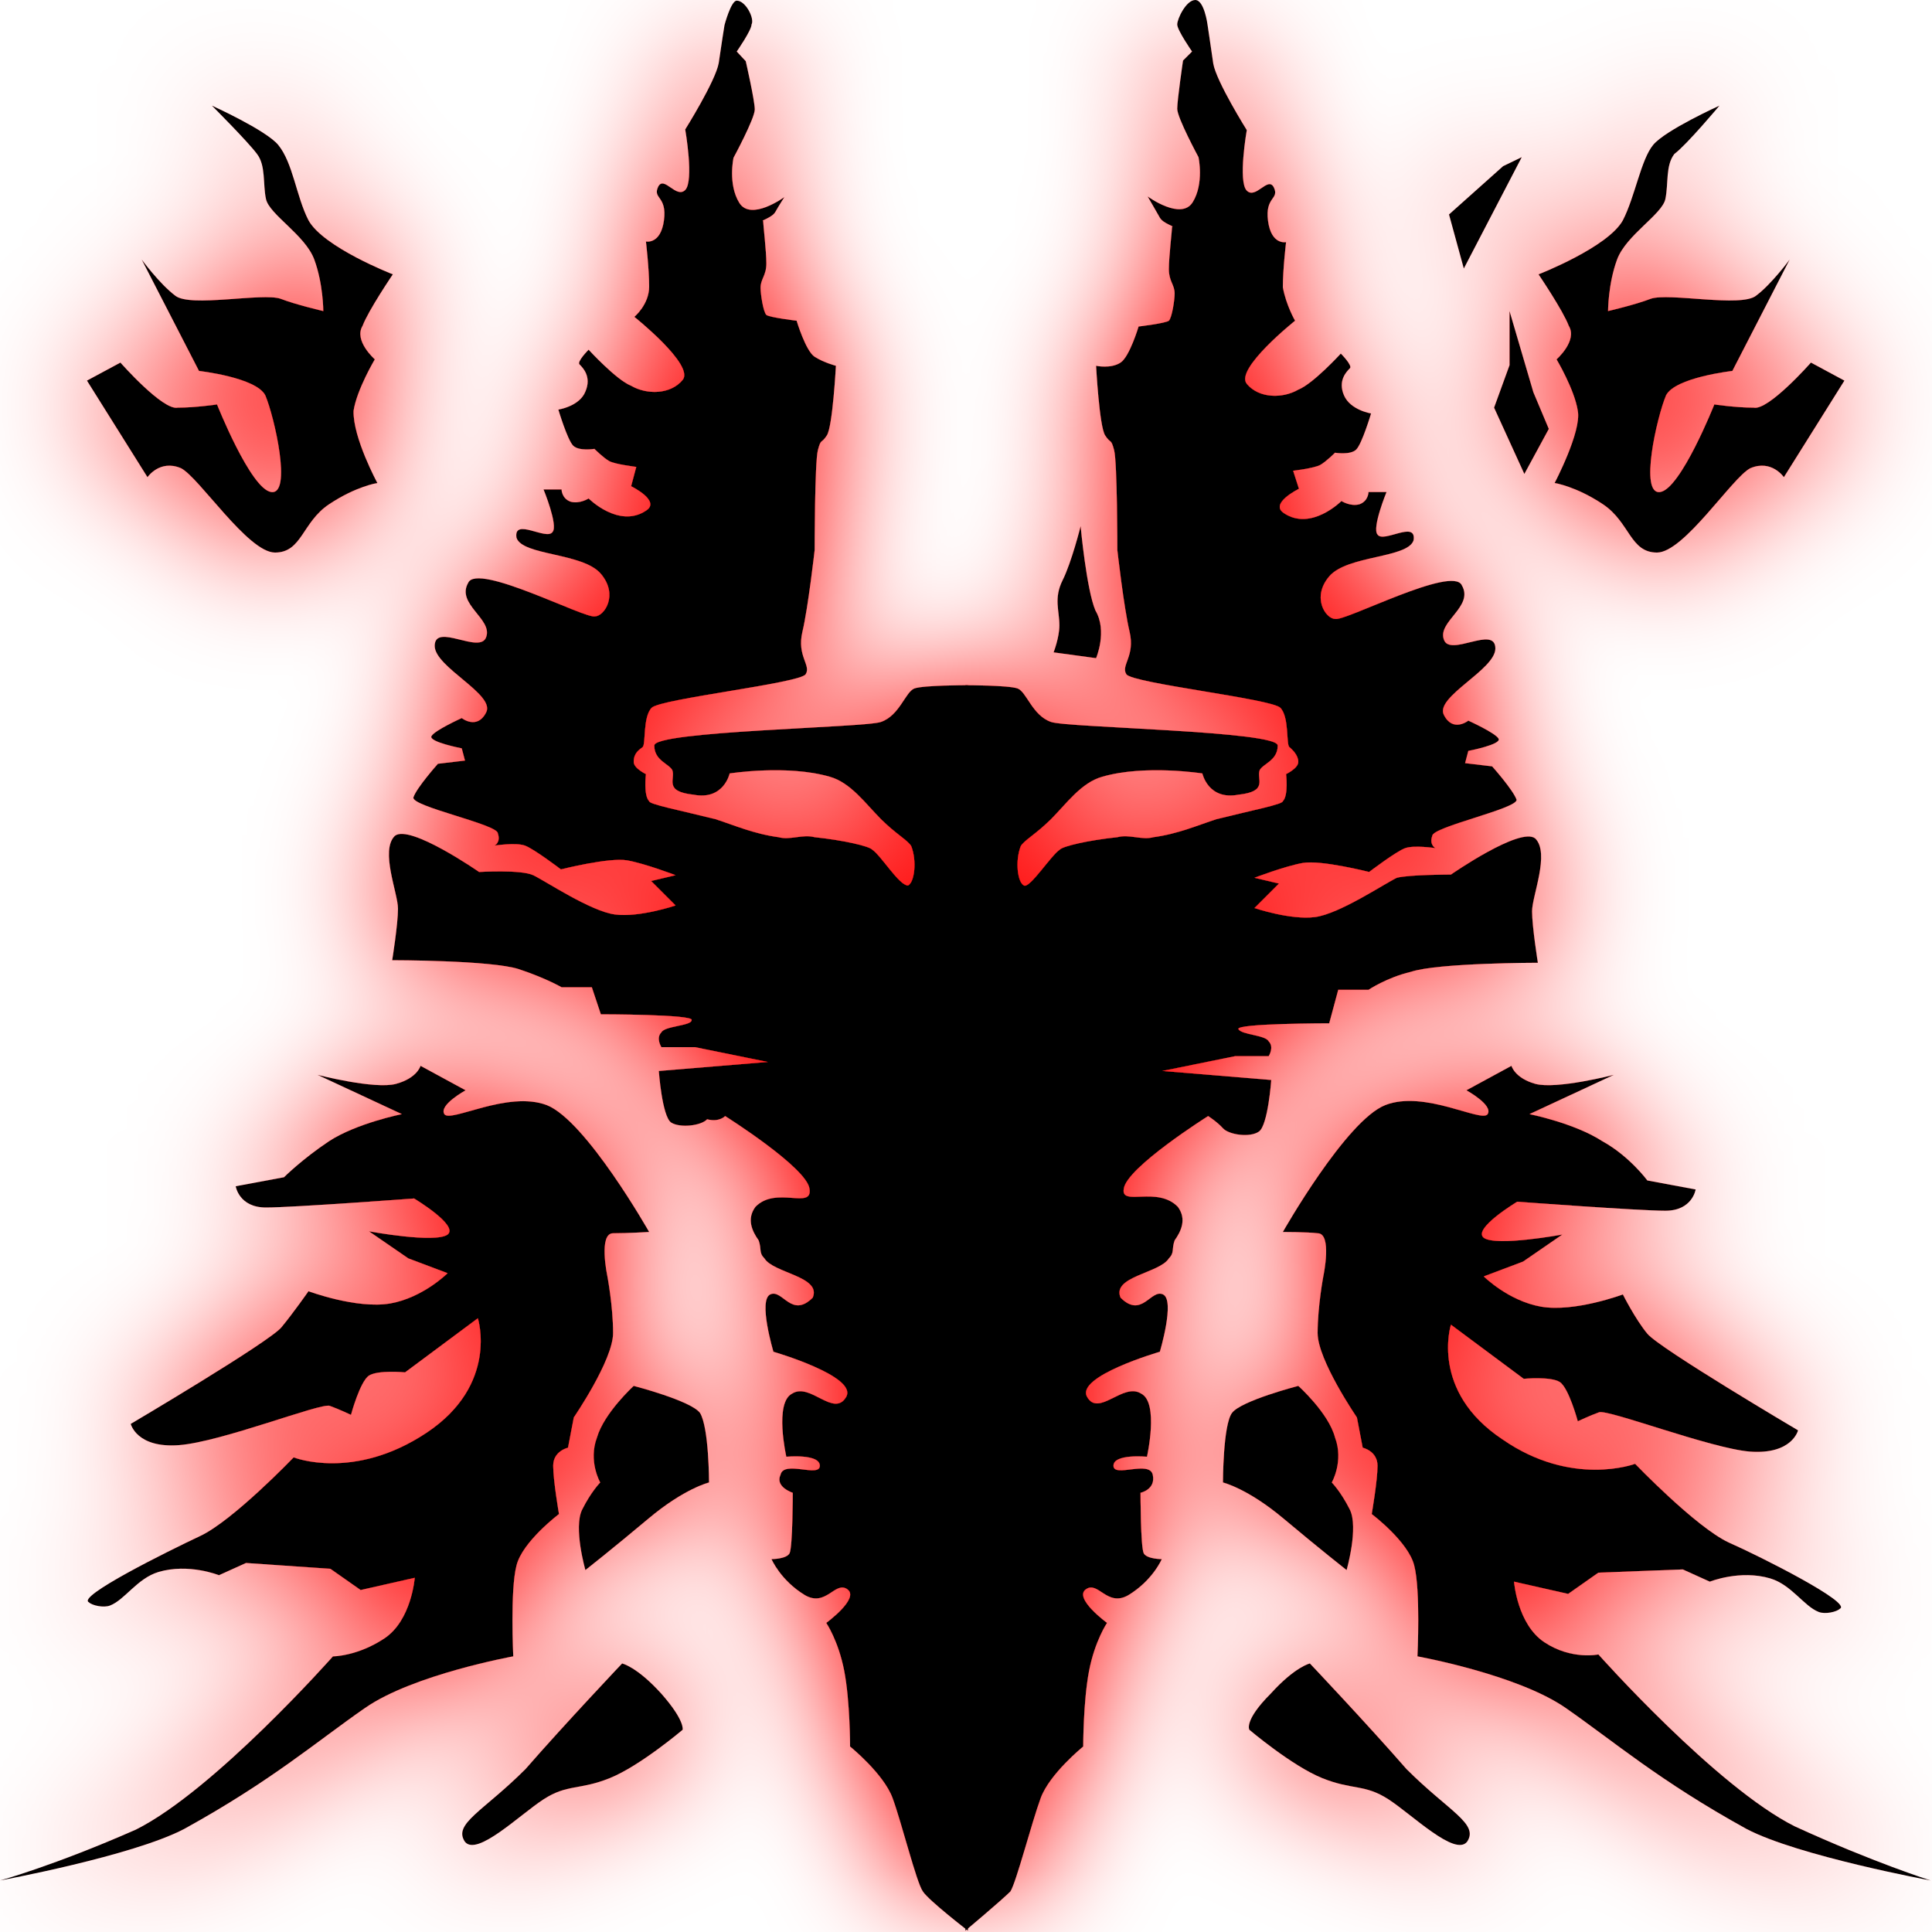
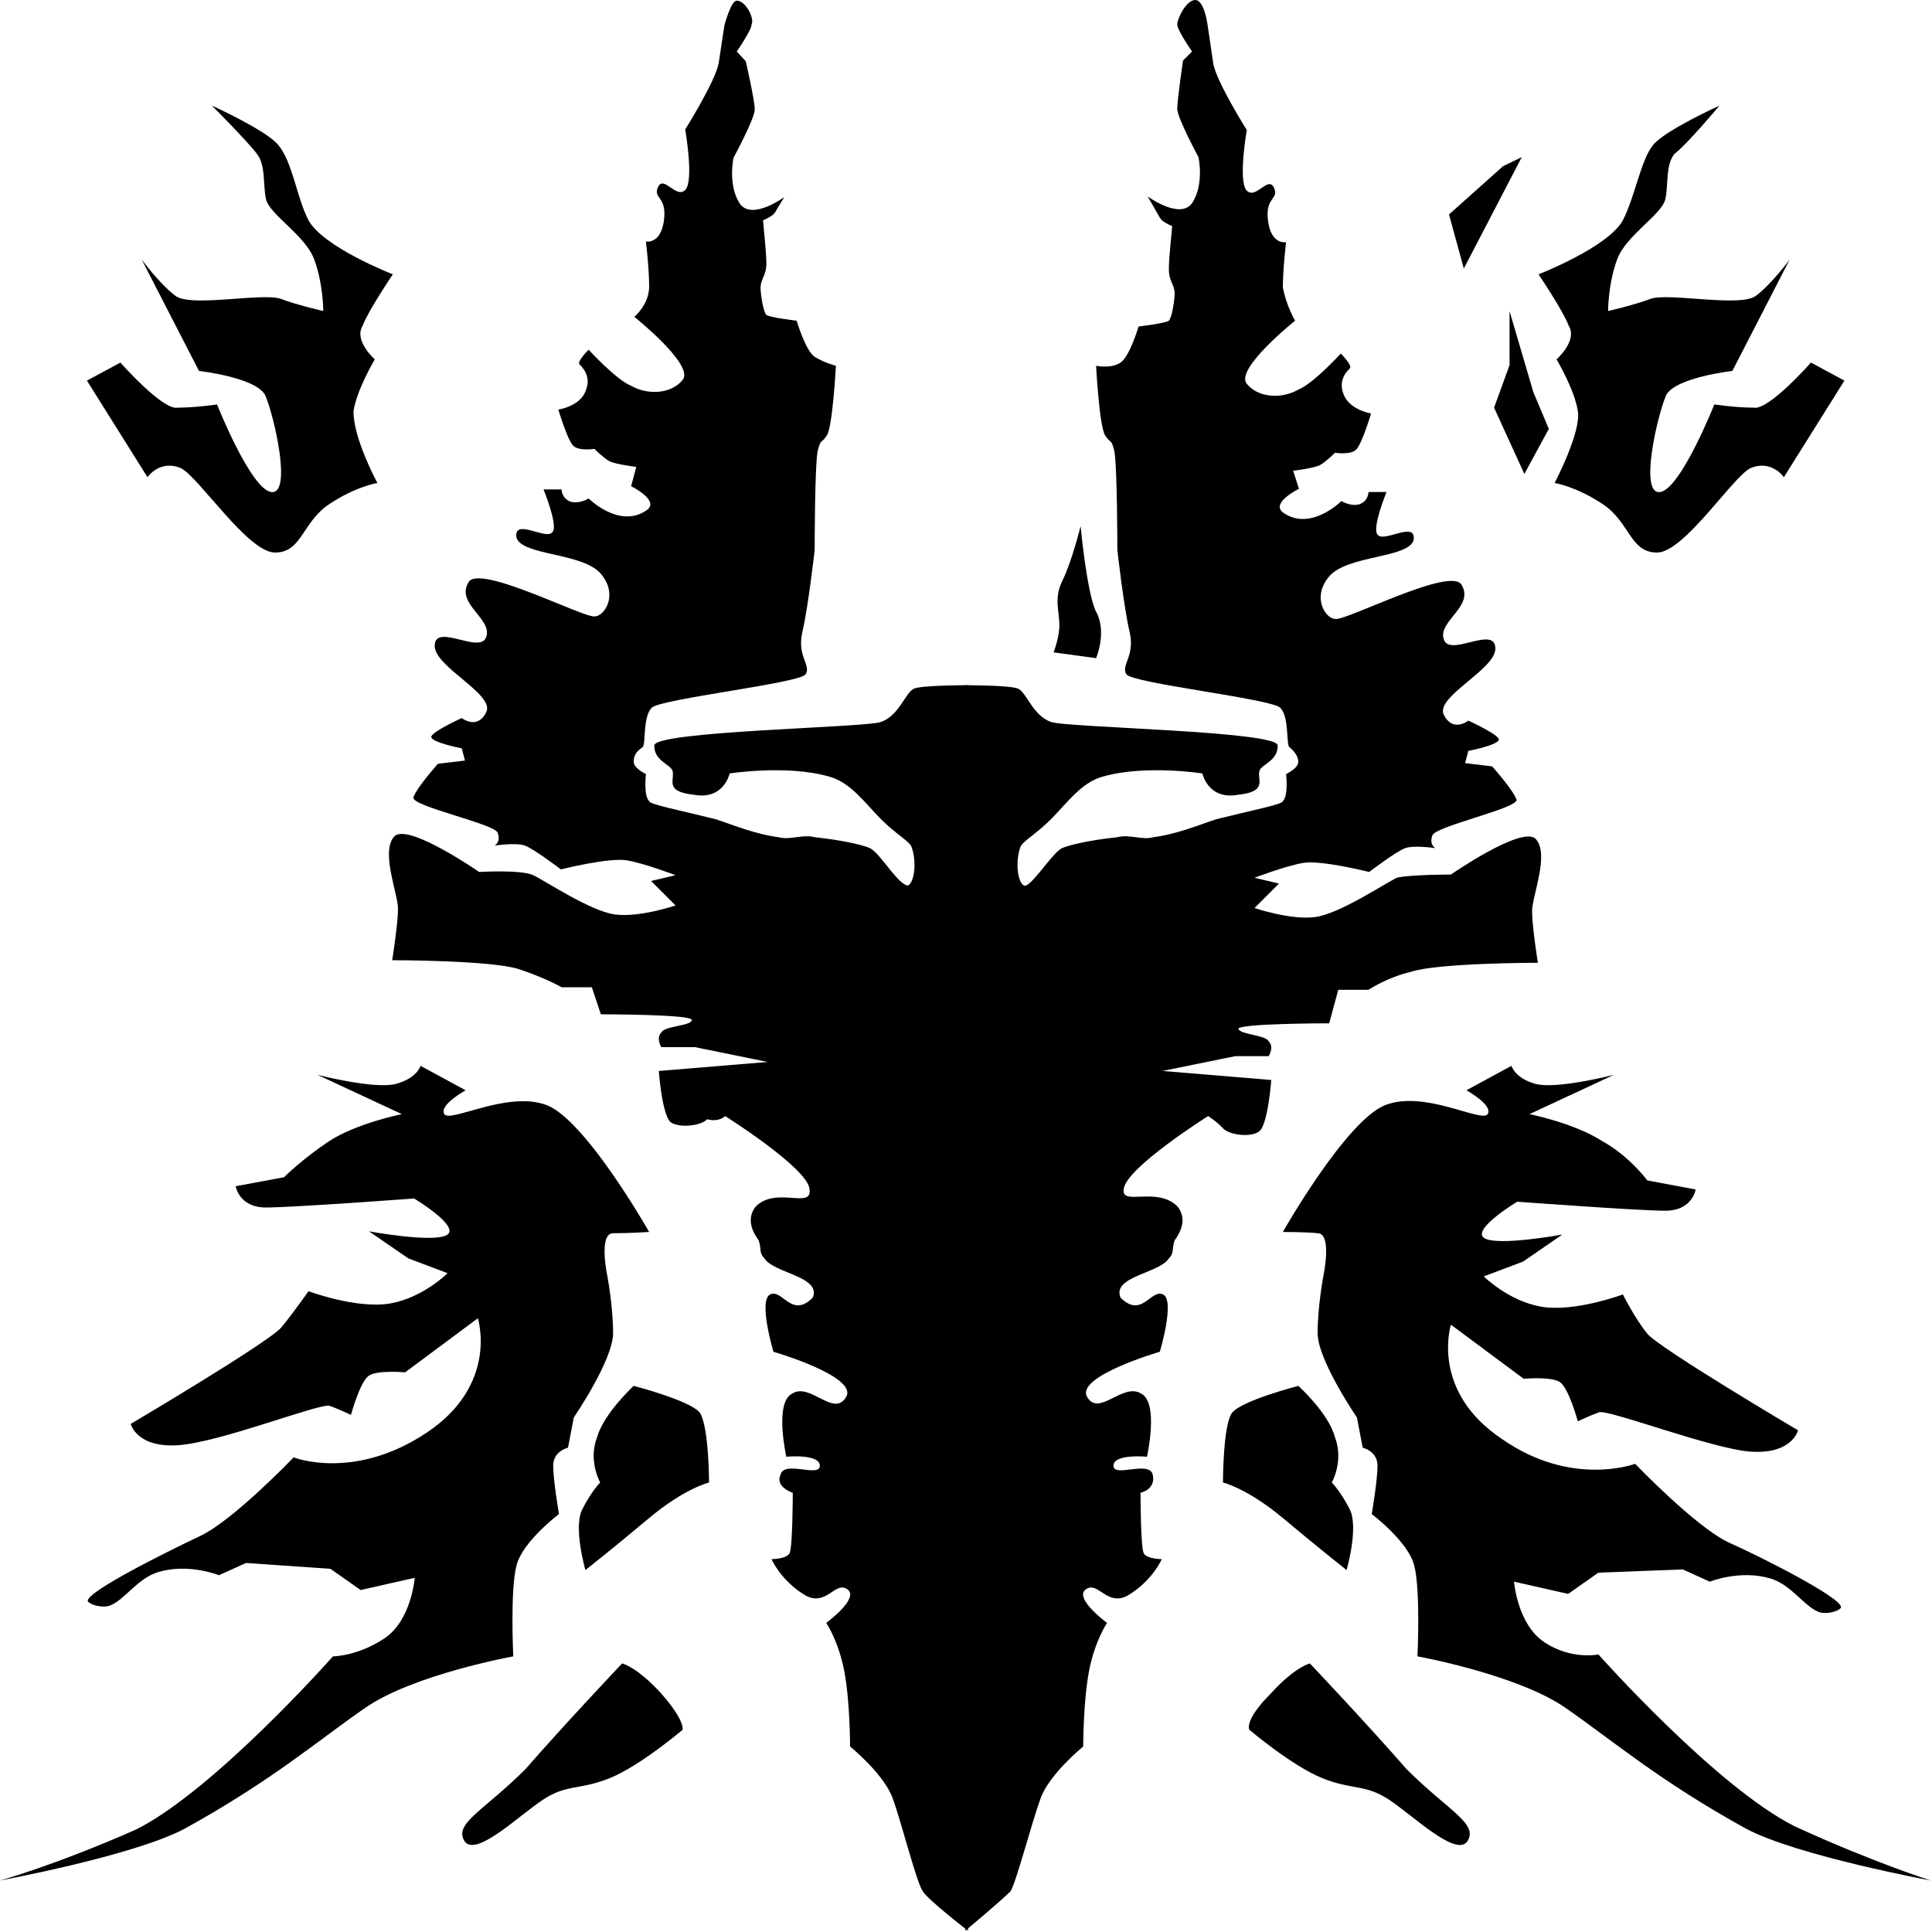
- <svg xmlns="http://www.w3.org/2000/svg" fill="black" filter="drop-shadow(0 0 10px red)" class="dire" viewBox="0 0 300 300">
+ <svg xmlns="http://www.w3.org/2000/svg" class="dire" viewBox="0 0 300 300">
  <path d="M150,106.4c0,0,6.6,0,8,0.5c1.4,0.5,2.3,4.2,5.2,5.2c2.3,0.9,35.6,1.4,35.2,3.7c0,2.3-2.3,2.8-2.8,3.8   c-0.5,1.4,1.4,3.3-3.3,3.8c-4.7,0.9-5.6-3.3-5.6-3.3s-8.9-1.4-15.5,0.5c-3.3,0.9-5.6,4.2-8,6.6c-2.3,2.3-4.2,3.3-4.7,4.2   c-0.9,2.3-0.5,5.6,0.5,6.1c0.9,0.5,4.2-4.7,5.6-5.6c0.5-0.5,4.2-1.4,8.9-1.9c1.9-0.5,3.8,0.5,5.6,0c3.8-0.5,7-1.9,9.8-2.8   c5.6-1.4,10.3-2.3,10.3-2.8c0.9-0.9,0.5-4.2,0.5-4.2s1.9-0.9,1.9-1.9s-0.9-1.9-1.4-2.3c-0.5-0.5,0-4.7-1.4-6.1   c-1.4-1.4-23-3.8-23.9-5.2c-0.9-1.4,1.4-2.8,0.5-6.6c-0.9-3.8-1.9-12.7-1.9-12.7s0-13.6-0.5-15.5c-0.5-1.9-0.5-0.9-1.4-2.3   c-0.9-1.4-1.4-10.8-1.4-10.8s2.3,0.5,3.8-0.5c1.4-0.9,2.8-5.6,2.8-5.6s4.2-0.5,4.7-0.9c0.5-0.5,0.9-3.3,0.9-4.2   c0-1.4-0.9-1.9-0.9-3.8c0-1.9,0.5-6.1,0.5-6.6c0.5,0-1.4-0.5-1.9-1.4c-0.5-0.9-1.9-3.3-1.9-3.3s5.2,3.8,7,0.9s0.9-7,0.9-7   s-3.3-6.1-3.3-7.5s0.9-7.5,0.9-7.5l1.4-1.4c0,0-2.3-3.3-2.3-4.2c0-0.9,1.4-3.8,2.8-3.8c1.4,0,1.9,3.8,1.9,3.8s0.5,3.3,0.9,6.1   c0.5,2.8,5.2,10.3,5.2,10.3s-1.4,8,0,9.4c1.4,1.4,3.3-2.3,4.2-0.5c0.9,1.9-1.4,1.4-0.9,5.2s2.8,3.3,2.8,3.3s-0.5,4.2-0.5,7   c0.5,2.8,1.9,5.2,1.9,5.2s-9.4,7.5-7.5,9.8c1.9,2.3,5.6,2.3,8,0.9c2.3-0.9,6.6-5.6,6.6-5.6s1.9,1.9,1.4,2.3   c-0.5,0.5-1.9,1.9-0.9,4.2s4.2,2.8,4.2,2.8s-1.4,4.7-2.3,5.6c-0.9,0.9-3.3,0.5-3.3,0.5s-1.4,1.4-2.3,1.9c-0.9,0.5-4.2,0.9-4.2,0.9   l0.9,2.8c0,0-4.7,2.3-2.3,3.8c4.2,2.8,8.9-1.9,8.9-1.9s1.4,0.9,2.8,0.5c1.4-0.5,1.4-1.9,1.4-1.9h2.8c0,0-2.3,5.6-1.4,6.6   c0.9,1.4,6.1-2.3,5.6,0.9c-0.9,2.8-10.3,2.3-13.1,5.6c-2.8,3.3-0.5,6.6,0.9,6.6c1.4,0.5,18.3-8.4,19.7-5.2c1.9,3.3-3.8,5.6-2.8,8.4   c0.9,2.8,8-2.3,8,1.4c0,3.3-9.4,7.5-8,10.3c1.4,2.8,3.8,0.9,3.8,0.9s4.2,1.9,4.7,2.8c0.5,0.9-4.7,1.9-4.7,1.9l-0.5,1.9l4.2,0.5   c0,0,3.3,3.7,3.8,5.2c0,1.4-13.1,4.2-13.1,5.6c-0.5,1.4,0.5,1.9,0.5,1.9s-3.3-0.5-4.7,0c-1.4,0.5-5.6,3.7-5.6,3.7   s-7.5-1.9-10.3-1.4c-2.8,0.5-7.5,2.3-7.5,2.3l3.8,0.9l-3.8,3.8c0,0,5.6,1.9,9.4,1.4c3.8-0.5,10.8-5.2,12.7-6.1   c1.9-0.5,8.4-0.5,8.4-0.5s10.8-7.5,13.1-5.6c2.3,2.3-0.5,8.9-0.5,11.3s0.9,8,0.9,8s-15.5,0-19.7,1.4c-3.8,0.9-6.6,2.8-6.6,2.8h-4.7   l-1.4,5.2c0,0-14.5,0-14.1,0.9c0.5,0.9,4.2,0.9,4.7,1.9c0.9,0.9,0,2.3,0,2.3h-5.2l-11.3,2.3l16.9,1.4c0,0-0.5,7-1.9,8   s-4.7,0.5-5.6-0.5s-2.3-1.9-2.3-1.9s-12.7,8-13.1,11.3c-0.5,2.8,5.2-0.5,8.4,2.8c1.4,1.9,0.5,3.8-0.5,5.2c-0.5,1.4,0,1.9-0.9,2.8   c-1.4,2.3-8.9,2.8-7.5,6.1c3.3,3.3,4.7-1.4,6.6-0.5c1.9,0.9-0.5,8.9-0.5,8.9s-13.1,3.8-11.3,7s5.6-2.3,8.4-0.5   c2.8,1.4,0.9,9.8,0.9,9.8s-5.2-0.5-5.2,1.4s5.6-0.9,6.1,1.4c0.5,2.3-1.9,2.8-1.9,2.8s0,8.4,0.5,9.4c0.5,0.9,2.8,0.9,2.8,0.9   s-1.4,3.3-5.2,5.6c-3.3,1.9-4.7-2.3-6.6-0.9s3.3,5.2,3.3,5.2s-1.9,2.8-2.8,7.5c-0.9,4.7-0.9,11.7-0.9,11.7s-5.2,4.2-6.6,8   c-1.4,3.8-3.8,13.1-4.7,14.5c-1.4,1.4-7,6.1-7,6.1V106.4z" />
  <path d="M170.2,102.2l-6.6-0.9c0,0,0.9-2.3,0.9-4.2c0-2.3-0.9-4.2,0.5-7c1.4-2.8,2.8-8.4,2.8-8.4s0.9,9.8,2.3,13.1   C172,98,170.2,102.2,170.2,102.2z" />
  <path d="M201.6,215.2c0,0-8.9,2.3-10.3,4.2c-1.4,1.9-1.4,10.8-1.4,10.8s3.8,0.9,9.4,5.6s9.8,8,9.8,8s1.9-6.6,0.5-9.4   c-1.4-2.8-2.8-4.2-2.8-4.2s1.9-3.3,0.5-7C206.3,219.4,201.6,215.2,201.6,215.2z" />
  <path d="M203.4,258.3c0,0-2.3,0.5-6.1,4.7c-4.2,4.2-3.3,5.6-3.3,5.6s6.6,5.6,11.3,7.5s6.6,0.9,10.3,3.3   s10.3,8.9,12.2,6.6c1.9-2.8-2.8-4.7-9.4-11.3C212.3,267.7,203.4,258.3,203.4,258.3z" />
  <path d="M199.2,191.3c0,0,9.8-17.3,15.9-19.7s15,2.8,15.9,1.4c0.9-1.4-3.3-3.7-3.3-3.7l7-3.8c0,0,0.5,1.9,3.7,2.8   c3.3,0.9,12.2-1.4,12.2-1.4l-13.1,6.1c0,0,7,1.4,11.3,4.2c4.2,2.3,7,6.1,7,6.1l7.5,1.4c0,0-0.5,3.3-4.7,3.3s-23-1.4-23-1.4   s-7,4.2-5.2,5.6c1.9,1.4,12.2-0.5,12.2-0.5l-6.1,4.2l-6.1,2.3c0,0,3.8,3.8,8.9,4.7c5.2,0.9,12.7-1.9,12.7-1.9s1.9,3.8,3.8,6.1   c1.9,2.3,23.4,15,23.4,15s-0.9,3.8-7.5,3.3c-6.1-0.5-22-6.6-23.4-6.1c-1.4,0.5-3.3,1.4-3.3,1.4s-1.4-5.2-2.8-6.1   c-1.4-0.9-5.6-0.5-5.6-0.5l-11.3-8.4c0,0-3.3,10.3,8,17.8c10.8,7.5,20.6,3.8,20.6,3.8s9.4,9.8,14.5,12.2   c5.2,2.3,19.2,9.4,17.3,10.3c-0.5,0.5-2.3,0.9-3.3,0.5c-2.3-0.9-4.2-4.2-7.5-5.2c-4.7-1.4-9.4,0.5-9.4,0.5l-4.2-1.9l-13.1,0.5   l-4.7,3.3l-8.4-1.9c0,0,0.5,6.6,4.7,9.4c4.2,2.8,8.4,1.9,8.4,1.9s18.3,20.6,30.5,26.7c12.2,5.6,21.1,8.4,21.1,8.4s-20.6-3.8-28.6-8   c-13.6-7.5-20.6-13.6-28.1-18.8c-7.5-5.2-23-8-23-8s0.5-10.3-0.5-14.1c-0.9-3.7-6.6-8-6.6-8s0.9-5.2,0.9-7.5s-2.3-2.8-2.3-2.8   l-0.9-4.7c0,0-6.1-8.9-6.1-13.1c0-4.2,0.9-8.9,0.9-8.9s1.4-6.6-0.9-6.6C203,191.3,199.2,191.3,199.2,191.3z" />
  <path d="M241.4,75c0,0,3.3,0.5,7.5,3.3c4.2,2.8,4.2,7.5,8.4,7.5c4.2,0,11.7-11.7,14.5-13.1c3.3-1.4,5.2,1.4,5.2,1.4   l9.4-15l-5.2-2.8c0,0-6.6,7.5-8.9,7c-2.8,0-6.1-0.5-6.1-0.5s-5.2,13.1-8.4,13.6c-3.3,0.5-0.5-11.7,0.9-15   c1.4-2.8,10.3-3.8,10.3-3.8l8.9-17.3c0,0-2.8,3.8-5.2,5.6c-2.3,1.9-13.6-0.5-16.4,0.5c-2.3,0.9-6.6,1.9-6.6,1.9s0-4.2,1.4-8   c1.4-3.8,7-7,7.5-9.4s0-5.2,1.4-7c1.9-1.4,7-7.5,7-7.5s-8.4,3.8-10.3,6.1c-1.9,2.3-2.8,8-4.7,11.7c-2.3,4.2-13.1,8.4-13.1,8.4   s3.8,5.6,4.7,8c1.4,2.3-1.9,5.2-1.9,5.2s2.8,4.7,3.3,8C245.6,67,241.4,75,241.4,75z" />
  <polygon points="236.7,73.6 240.5,66.6 238.1,60.9 234.4,48.3 234.4,56.7 232,63.3" />
  <polygon points="227.3,41.7 236.3,24.4 233.4,25.8 225,33.3" />
  <path d="M150,106.4c0,0-6.6,0-8,0.5c-1.4,0.5-2.3,4.2-5.2,5.2c-2.3,0.9-35.6,1.4-35.2,3.7c0,2.3,2.3,2.8,2.8,3.8   c0.5,1.4-1.4,3.3,3.3,3.8c4.7,0.9,5.6-3.3,5.6-3.3s8.9-1.4,15.5,0.5c3.3,0.9,5.6,4.2,8,6.6c2.3,2.3,4.2,3.3,4.7,4.2   c0.9,2.3,0.5,5.6-0.5,6.1c-1.4,0-4.2-4.7-5.6-5.6c-0.5-0.5-4.2-1.4-8.9-1.9c-1.9-0.5-3.8,0.5-5.6,0c-3.8-0.5-7-1.9-9.8-2.8   c-5.6-1.4-10.3-2.3-10.3-2.8c-0.9-0.9-0.5-4.2-0.5-4.2s-1.9-0.9-1.9-1.9c0-1.4,0.9-1.9,1.4-2.3c0.5-0.5,0-4.7,1.4-6.1   c1.4-1.4,23-3.8,23.9-5.2c0.9-1.4-1.4-2.8-0.5-6.6c0.9-3.8,1.9-12.7,1.9-12.7s0-13.6,0.5-15.5s0.5-0.9,1.4-2.3s1.4-10.8,1.4-10.8   s-1.9-0.5-3.3-1.4s-2.8-5.6-2.8-5.6s-4.2-0.5-4.7-0.9c-0.5-0.5-0.9-3.3-0.9-4.2c0-1.4,0.9-1.9,0.9-3.8c0-1.9-0.5-6.1-0.5-6.6   c-0.5,0,1.4-0.5,1.9-1.4c0.5-0.9,1.4-2.3,1.4-2.3s-5.2,3.8-7,0.9s-0.9-7-0.9-7s3.3-6.1,3.3-7.5s-1.4-7.5-1.4-7.5L114.4,8   c0,0,2.3-3.3,2.3-4.2c0.5-0.9-0.9-3.7-2.3-3.7c-0.9,0-1.9,3.8-1.9,3.8S112,7,111.6,9.8c-0.5,2.8-5.2,10.3-5.2,10.3s1.4,8,0,9.4   c-1.4,1.4-3.3-2.3-4.2-0.5c-0.9,1.9,1.4,1.4,0.9,5.2s-2.8,3.3-2.8,3.3s0.5,4.2,0.5,7s-2.3,4.7-2.3,4.7s9.4,7.5,7.5,9.8   s-5.6,2.3-8,0.9c-2.3-0.9-6.6-5.6-6.6-5.6s-1.9,1.9-1.4,2.3c0.5,0.5,1.9,1.9,0.9,4.2c-0.9,2.3-4.2,2.8-4.2,2.8s1.4,4.7,2.3,5.6   c0.9,0.9,3.3,0.5,3.3,0.5s1.4,1.4,2.3,1.9c0.9,0.5,4.2,0.9,4.2,0.9L98,75.5c0,0,4.7,2.3,2.3,3.8c-4.2,2.8-8.9-1.9-8.9-1.9   s-1.4,0.9-2.8,0.5c-1.4-0.5-1.4-1.9-1.4-1.9h-2.8c0,0,2.3,5.6,1.4,6.6c-0.9,1.4-6.1-2.3-5.6,0.9c0.9,2.8,10.3,2.3,13.1,5.6   c2.8,3.3,0.5,6.6-0.9,6.6c-1.4,0.5-18.3-8.4-19.7-5.2c-1.9,3.3,3.8,5.6,2.8,8.4c-0.9,2.8-8-2.3-8,1.4c0,3.3,9.4,7.5,8,10.3   c-1.4,2.8-3.8,0.9-3.8,0.9s-4.2,1.9-4.7,2.8c-0.5,0.9,4.7,1.9,4.7,1.9l0.5,1.9l-4.2,0.5c0,0-3.3,3.7-3.8,5.2   c-0.5,1.4,13.1,4.2,13.1,5.6c0.5,1.4-0.5,1.9-0.5,1.9s3.3-0.5,4.7,0c1.4,0.5,5.6,3.7,5.6,3.7s7.5-1.9,10.3-1.4   c2.8,0.5,7.5,2.3,7.5,2.3l-3.8,0.9l3.8,3.8c0,0-5.6,1.9-9.4,1.4c-3.8-0.5-10.8-5.2-12.7-6.1c-1.9-0.9-8.4-0.5-8.4-0.5   s-10.8-7.5-13.1-5.6c-2.3,2.3,0.5,8.9,0.5,11.3s-0.9,8-0.9,8s15.5,0,19.7,1.4c4.2,1.4,6.6,2.8,6.6,2.8h4.7l1.4,4.2   c0,0,14.5,0,14.1,0.9c0,0.9-4.2,0.9-4.7,1.9c-0.9,0.9,0,2.3,0,2.3h5.2l11.3,2.3l-16.9,1.4c0,0,0.5,7,1.9,8c1.4,0.9,4.7,0.5,5.6-0.5   c1.9,0.5,2.8-0.5,2.8-0.5s12.7,8,13.1,11.3c0.5,3.3-5.2-0.5-8.4,2.8c-1.4,1.9-0.5,3.8,0.5,5.2c0.5,1.4,0,1.9,0.9,2.8   c1.4,2.3,8.9,2.8,7.5,6.1c-3.3,3.3-4.7-1.4-6.6-0.5c-1.9,0.9,0.5,8.9,0.5,8.9s13.1,3.8,11.3,7c-1.9,3.3-5.6-2.3-8.4-0.5   c-2.8,1.4-0.9,9.8-0.9,9.8s5.2-0.5,5.2,1.4s-5.6-0.9-6.1,1.4c-0.9,1.9,1.9,2.8,1.9,2.8s0,8.4-0.5,9.4c-0.5,0.9-2.8,0.9-2.8,0.9   s1.4,3.3,5.2,5.6c3.3,1.9,4.7-2.3,6.6-0.9c1.9,1.4-3.3,5.2-3.3,5.2s1.9,2.8,2.8,7.5c0.9,4.7,0.9,11.7,0.9,11.7s5.2,4.2,6.6,8   c1.4,3.8,3.7,13.1,4.7,14.5c0.9,1.4,7,6.1,7,6.1V106.4z" />
  <path d="M98.4,215.2c0,0,8.9,2.3,10.3,4.2c1.4,2.3,1.4,10.8,1.4,10.8s-3.8,0.9-9.4,5.6s-9.8,8-9.8,8s-1.9-6.6-0.5-9.4   c1.4-2.8,2.8-4.2,2.8-4.2s-1.9-3.3-0.5-7C93.8,219.4,98.4,215.2,98.4,215.2z" />
  <path d="M96.6,258.3c0,0,2.3,0.5,6.1,4.7c3.7,4.2,3.3,5.6,3.3,5.6s-6.6,5.6-11.3,7.5s-6.6,0.9-10.3,3.3   s-10.3,8.9-12.2,6.6c-1.9-2.8,2.8-4.7,9.4-11.3C87.7,267.7,96.6,258.3,96.6,258.3z" />
  <path d="M100.8,191.3c0,0-9.8-17.3-15.9-19.7c-6.1-2.3-15,2.8-15.9,1.4c-0.9-1.4,3.3-3.7,3.3-3.7l-7-3.8   c0,0-0.5,1.9-3.8,2.8c-3.3,0.9-12.2-1.4-12.2-1.4l13.1,6.1c0,0-7,1.4-11.3,4.2c-4.2,2.8-7,5.6-7,5.6l-7.5,1.4c0,0,0.5,3.3,4.7,3.3   s23-1.4,23-1.4s7,4.2,5.2,5.6c-1.9,1.4-12.2-0.5-12.2-0.5l6.1,4.2l6.1,2.3c0,0-3.8,3.8-8.9,4.7c-5.2,0.9-12.7-1.9-12.7-1.9   s-2.3,3.3-4.2,5.6c-1.9,2.3-23.4,15-23.4,15s0.9,3.8,7.5,3.3c6.6-0.5,22-6.6,23.4-6.1c1.4,0.5,3.3,1.4,3.3,1.4s1.4-5.2,2.8-6.1   c1.4-0.9,5.6-0.5,5.6-0.5l11.3-8.4c0,0,3.3,10.3-8,17.8c-11.3,7.5-20.6,3.8-20.6,3.8s-9.4,9.8-14.5,12.2s-19.2,9.4-17.3,10.3   c0.5,0.5,2.3,0.9,3.3,0.5c2.3-0.9,4.2-4.2,7.5-5.2c4.7-1.4,9.4,0.5,9.4,0.5l4.2-1.9l13.1,0.9l4.7,3.3l8.4-1.9c0,0-0.5,6.6-4.7,9.4   s-8,2.8-8,2.8S33.3,278,21.1,284.1C8.4,289.7,0,292,0,292s20.6-3.8,28.6-8c13.6-7.5,20.6-13.6,28.1-18.8s23-8,23-8   s-0.5-10.3,0.5-14.1c0.9-3.7,6.6-8,6.6-8s-0.9-5.2-0.9-7.5s2.3-2.8,2.3-2.8l0.9-4.7c0,0,6.1-8.9,6.1-13.1c0-4.2-0.9-8.9-0.9-8.9   s-1.4-6.6,0.9-6.6S100.8,191.3,100.8,191.3z" />
  <path d="M58.6,75c0,0-3.3,0.5-7.5,3.3c-4.2,2.8-4.2,7.5-8.4,7.5S30.9,74.1,28.1,72.7c-3.3-1.4-5.2,1.4-5.2,1.4l-9.4-15   l5.2-2.8c0,0,6.6,7.5,8.9,7c2.8,0,6.1-0.5,6.1-0.5s5.2,13.1,8.4,13.6c3.3,0.5,0.5-11.7-0.9-15c-1.4-2.8-10.3-3.8-10.3-3.8L22,40.3   c0,0,2.8,3.8,5.2,5.6c2.3,1.9,13.6-0.5,16.4,0.5c2.3,0.9,6.6,1.9,6.6,1.9s0-4.2-1.4-8c-1.4-3.8-7-7-7.5-9.4c-0.5-2.3,0-5.2-1.4-7   c-1.4-1.9-7-7.5-7-7.5s8.4,3.8,10.3,6.1c2.3,2.8,2.8,8,4.7,11.7c2.3,4.2,13.1,8.4,13.1,8.4s-3.8,5.6-4.7,8   c-1.4,2.3,1.9,5.2,1.9,5.2s-2.8,4.7-3.3,8C54.8,68,58.6,75,58.6,75z" />
</svg>
